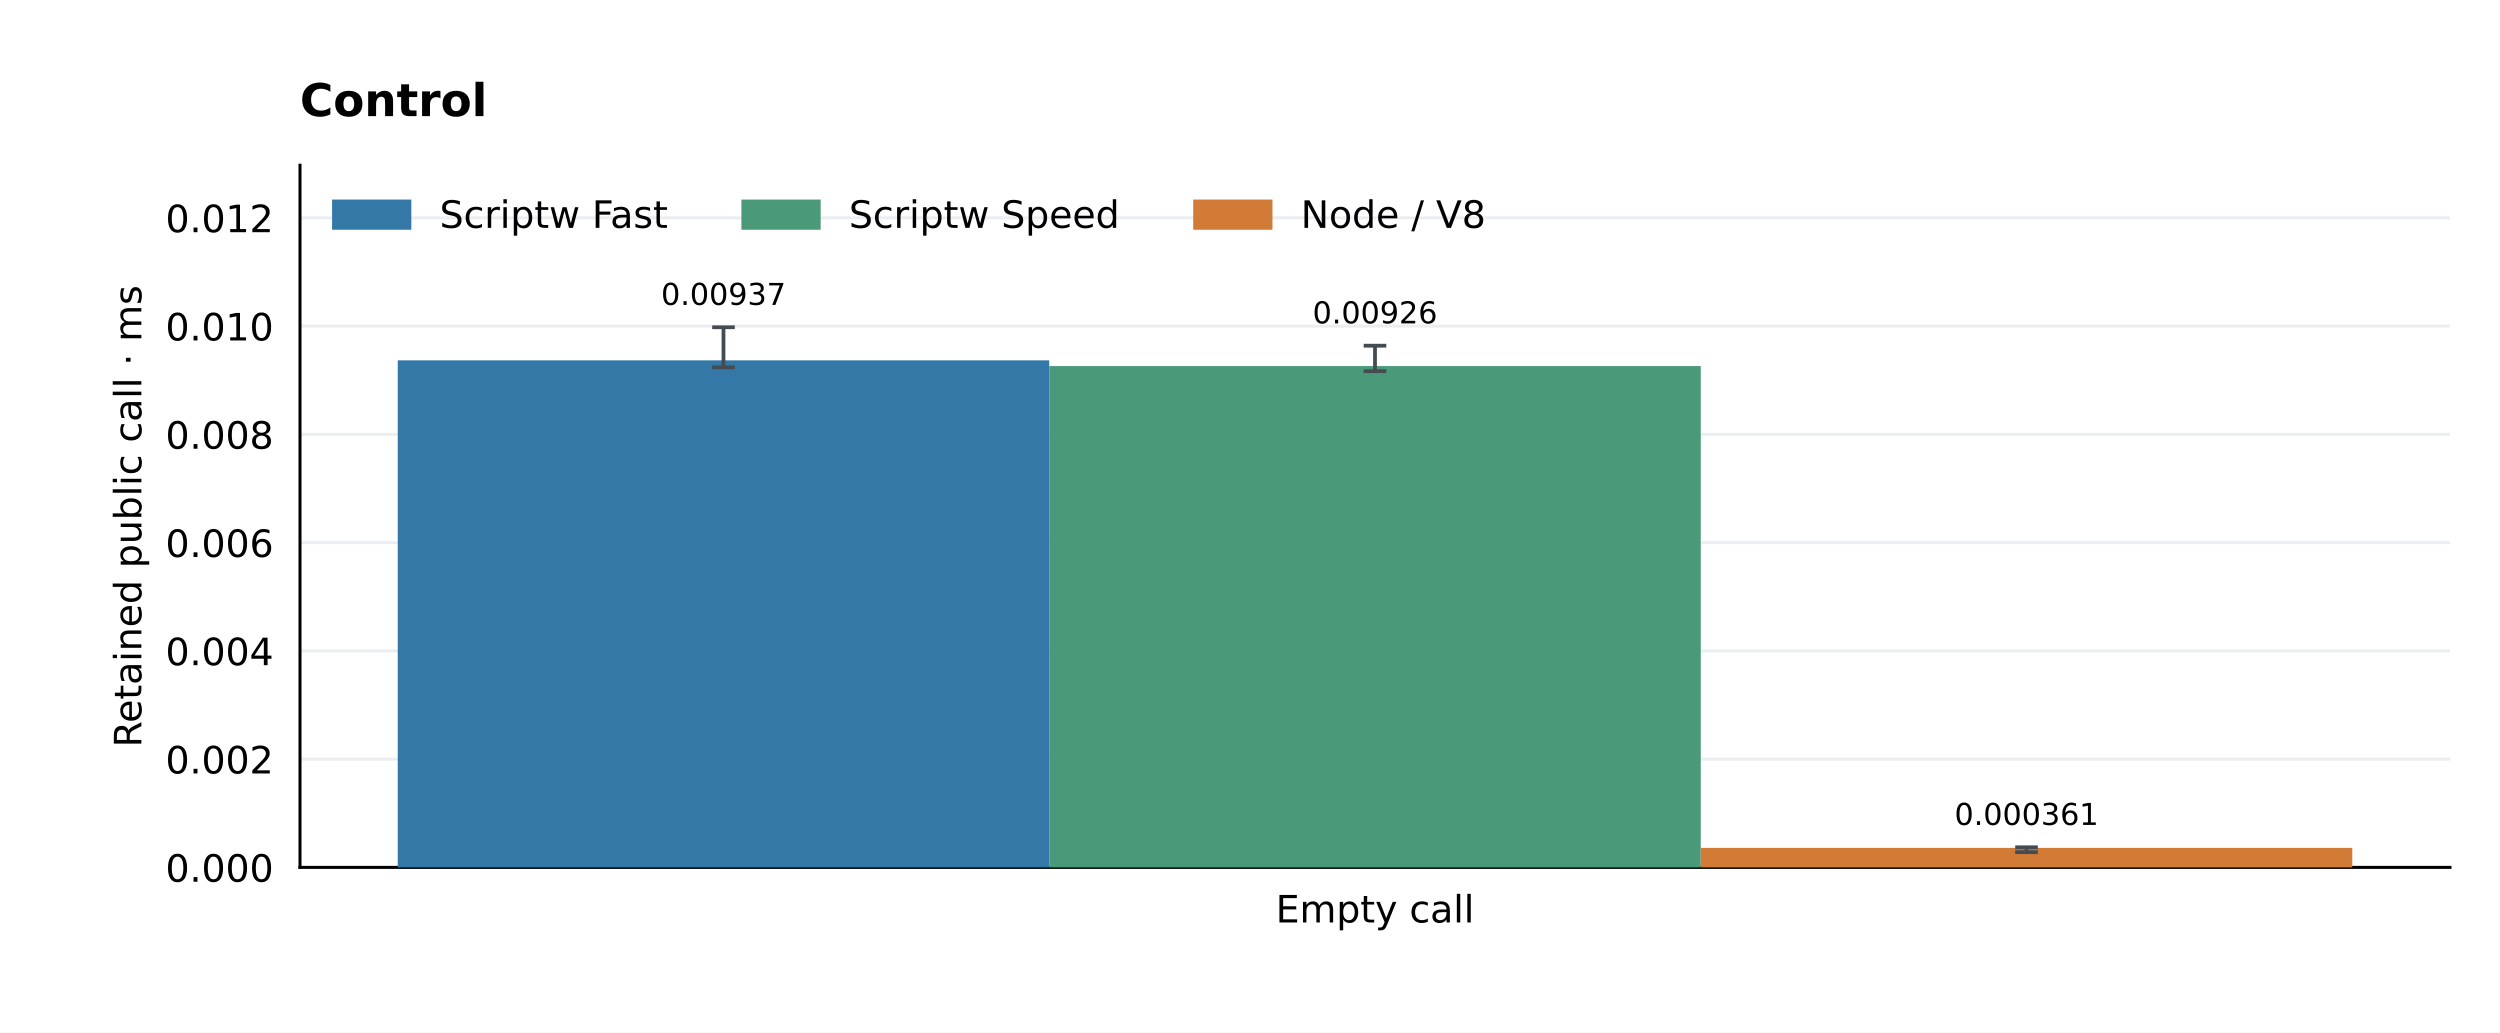
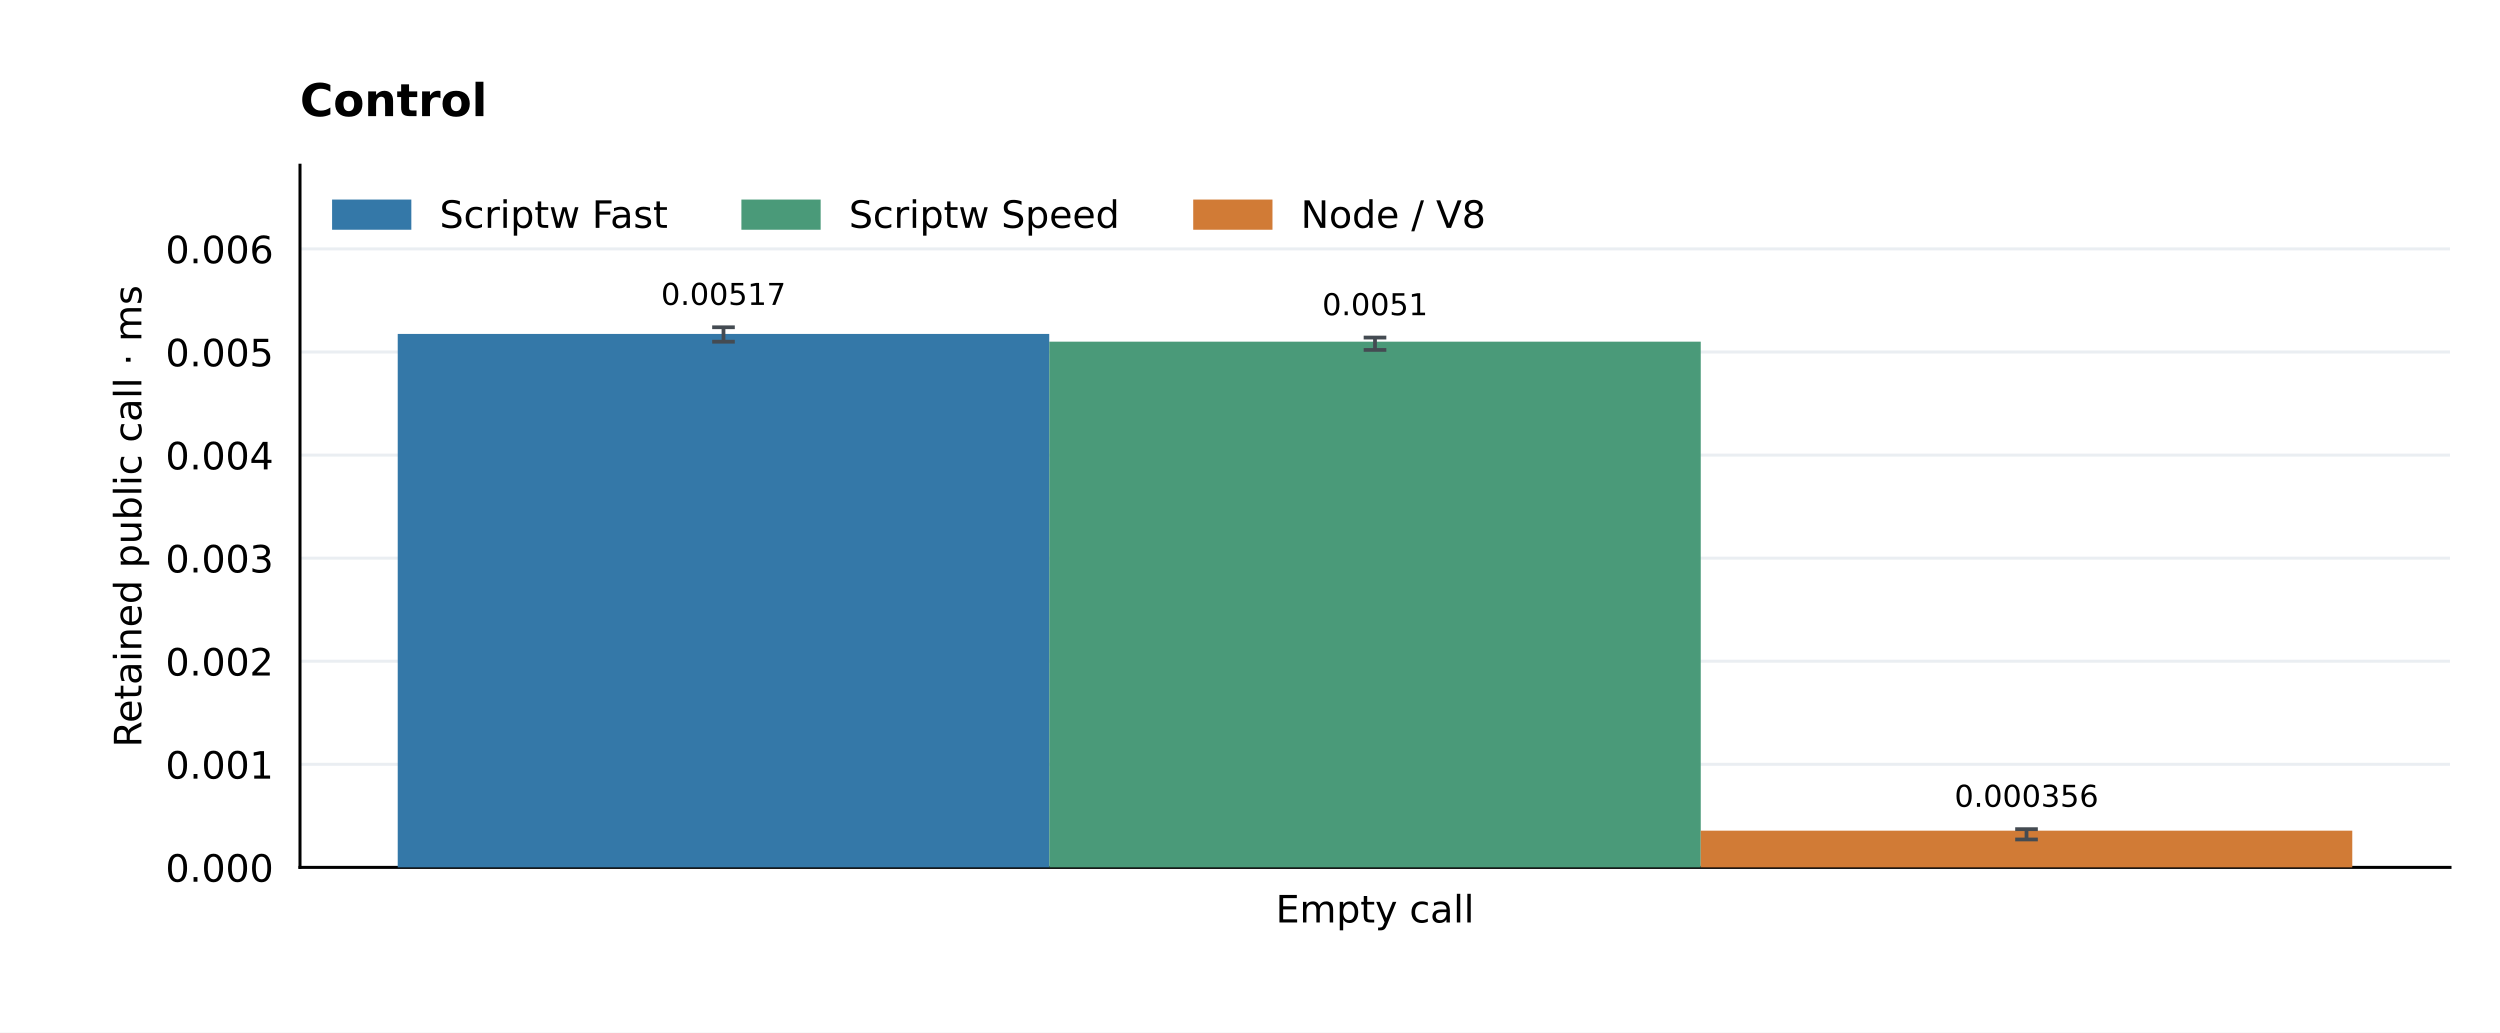
<svg xmlns="http://www.w3.org/2000/svg" xmlns:xlink="http://www.w3.org/1999/xlink" width="662.4pt" height="273.6pt" viewBox="0 0 662.4 273.6" version="1.1">
  <defs>
    <style type="text/css">*{stroke-linejoin: round; stroke-linecap: butt}</style>
  </defs>
  <g id="figure_1">
    <g id="patch_1">
      <path d="M 0 273.6 L 662.4 273.6 L 662.4 0 L 0 0 z " style="fill: #ffffff" />
    </g>
    <g id="axes_1">
      <g id="patch_2">
        <path d="M 79.488 229.824 L 649.152 229.824 L 649.152 43.776 L 79.488 43.776 z " style="fill: #ffffff" />
      </g>
      <g id="matplotlib.axis_1">
        <g id="xtick_1">
          <g id="line2d_1" />
          <g id="text_1">
            <text style="font-size: 10px; font-family: 'DejaVu Sans'; text-anchor: middle" x="364.32" y="244.422" transform="rotate(-0 364.32 244.4224)">Empty call</text>
          </g>
        </g>
      </g>
      <g id="matplotlib.axis_2">
        <g id="ytick_1">
          <g id="line2d_2">
            <path d="M 79.488 229.824 L 649.152 229.824 " clip-path="url(#p7858e82f89)" style="fill: none; stroke: #eaeef2; stroke-width: 0.8; stroke-linecap: square" />
          </g>
          <g id="line2d_3" />
          <g id="text_2">
            <text style="font-size: 10px; font-family: 'DejaVu Sans'; text-anchor: end" x="72.488" y="233.623" transform="rotate(-0 72.488 233.6228)">0.000</text>
          </g>
        </g>
        <g id="ytick_2">
          <g id="line2d_4">
-             <path d="M 79.488 201.141 L 649.152 201.141 " clip-path="url(#p7858e82f89)" style="fill: none; stroke: #eaeef2; stroke-width: 0.8; stroke-linecap: square" />
+             <path d="M 79.488 202.512 L 649.152 202.512 " clip-path="url(#p7858e82f89)" style="fill: none; stroke: #eaeef2; stroke-width: 0.8; stroke-linecap: square" />
          </g>
          <g id="line2d_5" />
          <g id="text_3">
-             <text style="font-size: 10px; font-family: 'DejaVu Sans'; text-anchor: end" x="72.488" y="204.94" transform="rotate(-0 72.488 204.9398)">0.002</text>
+             <text style="font-size: 10px; font-family: 'DejaVu Sans'; text-anchor: end" x="72.488" y="206.311" transform="rotate(-0 72.488 206.311)">0.001</text>
          </g>
        </g>
        <g id="ytick_3">
          <g id="line2d_6">
-             <path d="M 79.488 172.458 L 649.152 172.458 " clip-path="url(#p7858e82f89)" style="fill: none; stroke: #eaeef2; stroke-width: 0.8; stroke-linecap: square" />
+             <path d="M 79.488 175.2 L 649.152 175.2 " clip-path="url(#p7858e82f89)" style="fill: none; stroke: #eaeef2; stroke-width: 0.8; stroke-linecap: square" />
          </g>
          <g id="line2d_7" />
          <g id="text_4">
-             <text style="font-size: 10px; font-family: 'DejaVu Sans'; text-anchor: end" x="72.488" y="176.257" transform="rotate(-0 72.488 176.2568)">0.004</text>
+             <text style="font-size: 10px; font-family: 'DejaVu Sans'; text-anchor: end" x="72.488" y="178.999" transform="rotate(-0 72.488 178.9992)">0.002</text>
          </g>
        </g>
        <g id="ytick_4">
          <g id="line2d_8">
-             <path d="M 79.488 143.775 L 649.152 143.775 " clip-path="url(#p7858e82f89)" style="fill: none; stroke: #eaeef2; stroke-width: 0.8; stroke-linecap: square" />
+             <path d="M 79.488 147.889 L 649.152 147.889 " clip-path="url(#p7858e82f89)" style="fill: none; stroke: #eaeef2; stroke-width: 0.8; stroke-linecap: square" />
          </g>
          <g id="line2d_9" />
          <g id="text_5">
-             <text style="font-size: 10px; font-family: 'DejaVu Sans'; text-anchor: end" x="72.488" y="147.574" transform="rotate(-0 72.488 147.5738)">0.006</text>
+             <text style="font-size: 10px; font-family: 'DejaVu Sans'; text-anchor: end" x="72.488" y="151.687" transform="rotate(-0 72.488 151.6874)">0.003</text>
          </g>
        </g>
        <g id="ytick_5">
          <g id="line2d_10">
-             <path d="M 79.488 115.092 L 649.152 115.092 " clip-path="url(#p7858e82f89)" style="fill: none; stroke: #eaeef2; stroke-width: 0.8; stroke-linecap: square" />
+             <path d="M 79.488 120.577 L 649.152 120.577 " clip-path="url(#p7858e82f89)" style="fill: none; stroke: #eaeef2; stroke-width: 0.8; stroke-linecap: square" />
          </g>
          <g id="line2d_11" />
          <g id="text_6">
-             <text style="font-size: 10px; font-family: 'DejaVu Sans'; text-anchor: end" x="72.488" y="118.891" transform="rotate(-0 72.488 118.8908)">0.008</text>
+             <text style="font-size: 10px; font-family: 'DejaVu Sans'; text-anchor: end" x="72.488" y="124.376" transform="rotate(-0 72.488 124.3756)">0.004</text>
          </g>
        </g>
        <g id="ytick_6">
          <g id="line2d_12">
-             <path d="M 79.488 86.409 L 649.152 86.409 " clip-path="url(#p7858e82f89)" style="fill: none; stroke: #eaeef2; stroke-width: 0.8; stroke-linecap: square" />
+             <path d="M 79.488 93.265 L 649.152 93.265 " clip-path="url(#p7858e82f89)" style="fill: none; stroke: #eaeef2; stroke-width: 0.8; stroke-linecap: square" />
          </g>
          <g id="line2d_13" />
          <g id="text_7">
-             <text style="font-size: 10px; font-family: 'DejaVu Sans'; text-anchor: end" x="72.488" y="90.208" transform="rotate(-0 72.488 90.20781)">0.010</text>
+             <text style="font-size: 10px; font-family: 'DejaVu Sans'; text-anchor: end" x="72.488" y="97.064" transform="rotate(-0 72.488 97.06382)">0.005</text>
          </g>
        </g>
        <g id="ytick_7">
          <g id="line2d_14">
-             <path d="M 79.488 57.726 L 649.152 57.726 " clip-path="url(#p7858e82f89)" style="fill: none; stroke: #eaeef2; stroke-width: 0.8; stroke-linecap: square" />
+             <path d="M 79.488 65.953 L 649.152 65.953 " clip-path="url(#p7858e82f89)" style="fill: none; stroke: #eaeef2; stroke-width: 0.8; stroke-linecap: square" />
          </g>
          <g id="line2d_15" />
          <g id="text_8">
-             <text style="font-size: 10px; font-family: 'DejaVu Sans'; text-anchor: end" x="72.488" y="61.525" transform="rotate(-0 72.488 61.52481)">0.012</text>
+             <text style="font-size: 10px; font-family: 'DejaVu Sans'; text-anchor: end" x="72.488" y="69.752" transform="rotate(-0 72.488 69.75201)">0.006</text>
          </g>
        </g>
        <g id="text_9">
          <text style="font-size: 10px; font-family: 'DejaVu Sans'; text-anchor: middle" x="37.458" y="136.8" transform="rotate(-90 37.45753 136.8)">Retained public call · ms</text>
        </g>
      </g>
      <g id="patch_3">
        <path d="M 79.488 229.824 L 79.488 43.776 " style="fill: none; stroke: #000000; stroke-width: 0.8; stroke-linejoin: miter; stroke-linecap: square" />
      </g>
      <g id="patch_4">
        <path d="M 79.488 229.824 L 649.152 229.824 " style="fill: none; stroke: #000000; stroke-width: 0.8; stroke-linejoin: miter; stroke-linecap: square" />
      </g>
      <g id="patch_5">
-         <path d="M 105.382 229.824 L 278.007 229.824 L 278.007 95.48 L 105.382 95.48 z " clip-path="url(#p7858e82f89)" style="fill: #3478a8" />
+         <path d="M 105.382 229.824 L 278.007 229.824 L 278.007 88.485 L 105.382 88.485 z " clip-path="url(#p7858e82f89)" style="fill: #3478a8" />
      </g>
      <g id="text_10">
-         <text style="font-size: 8px; font-family: 'DejaVu Sans'; text-anchor: middle" x="191.695" y="80.788" transform="rotate(-0 191.6945 80.78828)">0.00937</text>
+         <text style="font-size: 8px; font-family: 'DejaVu Sans'; text-anchor: middle" x="191.695" y="80.788" transform="rotate(-0 191.6945 80.78828)">0.00517</text>
      </g>
      <g id="patch_6">
-         <path d="M 278.007 229.824 L 450.633 229.824 L 450.633 96.986 L 278.007 96.986 z " clip-path="url(#p7858e82f89)" style="fill: #4a9a79" />
+         <path d="M 278.007 229.824 L 450.633 229.824 L 450.633 90.534 L 278.007 90.534 z " clip-path="url(#p7858e82f89)" style="fill: #4a9a79" />
      </g>
      <g id="text_11">
-         <text style="font-size: 8px; font-family: 'DejaVu Sans'; text-anchor: middle" x="364.32" y="85.679" transform="rotate(-0 364.32 85.67873)">0.00926</text>
+         <text style="font-size: 8px; font-family: 'DejaVu Sans'; text-anchor: middle" x="364.32" y="83.519" transform="rotate(-0 364.32 83.51946)">0.0051</text>
      </g>
      <g id="patch_7">
-         <path d="M 450.633 229.824 L 623.258 229.824 L 623.258 224.647 L 450.633 224.647 z " clip-path="url(#p7858e82f89)" style="fill: #d17b36" />
+         <path d="M 450.633 229.824 L 623.258 229.824 L 623.258 220.101 L 450.633 220.101 z " clip-path="url(#p7858e82f89)" style="fill: #d17b36" />
      </g>
      <g id="text_12">
-         <text style="font-size: 8px; font-family: 'DejaVu Sans'; text-anchor: middle" x="536.945" y="218.581" transform="rotate(-0 536.9455 218.5814)">0.000361</text>
+         <text style="font-size: 8px; font-family: 'DejaVu Sans'; text-anchor: middle" x="536.945" y="213.769" transform="rotate(-0 536.9455 213.7694)">0.000356</text>
      </g>
      <g id="text_13">
        <text style="font-weight: 700; font-size: 12px; font-family: 'DejaVu Sans'; text-anchor: start" x="79.488" y="30.776" transform="rotate(-0 79.488 30.776)">Control</text>
      </g>
      <g id="LineCollection_1">
-         <path d="M 191.695 97.337 L 191.695 86.71 " clip-path="url(#p7858e82f89)" style="fill: none; stroke: #444b52" />
+         <path d="M 191.695 90.534 L 191.695 86.71 " clip-path="url(#p7858e82f89)" style="fill: none; stroke: #444b52" />
      </g>
      <g id="line2d_16">
        <defs>
          <path id="mb04b10a1a6" d="M 3 0 L -3 -0 " style="stroke: #444b52" />
        </defs>
        <g clip-path="url(#p7858e82f89)">
-           <use xlink:href="#mb04b10a1a6" x="191.695" y="97.337" style="fill: #1f77b4; stroke: #444b52" />
+           <use xlink:href="#mb04b10a1a6" x="191.695" y="90.534" style="fill: #1f77b4; stroke: #444b52" />
        </g>
      </g>
      <g id="line2d_17">
        <g clip-path="url(#p7858e82f89)">
          <use xlink:href="#mb04b10a1a6" x="191.695" y="86.71" style="fill: #1f77b4; stroke: #444b52" />
        </g>
      </g>
      <g id="LineCollection_2">
-         <path d="M 364.32 98.355 L 364.32 91.601 " clip-path="url(#p7858e82f89)" style="fill: none; stroke: #444b52" />
+         <path d="M 364.32 92.719 L 364.32 89.441 " clip-path="url(#p7858e82f89)" style="fill: none; stroke: #444b52" />
      </g>
      <g id="line2d_18">
        <g clip-path="url(#p7858e82f89)">
-           <use xlink:href="#mb04b10a1a6" x="364.32" y="98.355" style="fill: #1f77b4; stroke: #444b52" />
+           <use xlink:href="#mb04b10a1a6" x="364.32" y="92.719" style="fill: #1f77b4; stroke: #444b52" />
        </g>
      </g>
      <g id="line2d_19">
        <g clip-path="url(#p7858e82f89)">
-           <use xlink:href="#mb04b10a1a6" x="364.32" y="91.601" style="fill: #1f77b4; stroke: #444b52" />
+           <use xlink:href="#mb04b10a1a6" x="364.32" y="89.441" style="fill: #1f77b4; stroke: #444b52" />
        </g>
      </g>
      <g id="LineCollection_3">
-         <path d="M 536.945 225.794 L 536.945 224.503 " clip-path="url(#p7858e82f89)" style="fill: none; stroke: #444b52" />
+         <path d="M 536.945 222.423 L 536.945 219.691 " clip-path="url(#p7858e82f89)" style="fill: none; stroke: #444b52" />
      </g>
      <g id="line2d_20">
        <g clip-path="url(#p7858e82f89)">
-           <use xlink:href="#mb04b10a1a6" x="536.945" y="225.794" style="fill: #1f77b4; stroke: #444b52" />
+           <use xlink:href="#mb04b10a1a6" x="536.945" y="222.423" style="fill: #1f77b4; stroke: #444b52" />
        </g>
      </g>
      <g id="line2d_21">
        <g clip-path="url(#p7858e82f89)">
-           <use xlink:href="#mb04b10a1a6" x="536.945" y="224.503" style="fill: #1f77b4; stroke: #444b52" />
+           <use xlink:href="#mb04b10a1a6" x="536.945" y="219.691" style="fill: #1f77b4; stroke: #444b52" />
        </g>
      </g>
      <g id="legend_1">
        <g id="patch_8">
          <path d="M 88.488 60.374 L 108.488 60.374 L 108.488 53.374 L 88.488 53.374 z " style="fill: #3478a8; stroke: #3478a8; stroke-linejoin: miter" />
        </g>
        <g id="text_14">
          <text style="font-size: 10px; font-family: 'DejaVu Sans'; text-anchor: start" x="116.488" y="60.374" transform="rotate(-0 116.488 60.37444)">Scriptw Fast</text>
        </g>
        <g id="patch_9">
          <path d="M 196.941 60.374 L 216.941 60.374 L 216.941 53.374 L 196.941 53.374 z " style="fill: #4a9a79; stroke: #4a9a79; stroke-linejoin: miter" />
        </g>
        <g id="text_15">
          <text style="font-size: 10px; font-family: 'DejaVu Sans'; text-anchor: start" x="224.941" y="60.374" transform="rotate(-0 224.9411 60.37444)">Scriptw Speed</text>
        </g>
        <g id="patch_10">
          <path d="M 316.654 60.374 L 336.654 60.374 L 336.654 53.374 L 316.654 53.374 z " style="fill: #d17b36; stroke: #d17b36; stroke-linejoin: miter" />
        </g>
        <g id="text_16">
          <text style="font-size: 10px; font-family: 'DejaVu Sans'; text-anchor: start" x="344.654" y="60.374" transform="rotate(-0 344.6536 60.37444)">Node / V8</text>
        </g>
      </g>
    </g>
  </g>
  <defs>
    <clipPath id="p7858e82f89">
      <rect x="79.488" y="43.776" width="569.664" height="186.048" />
    </clipPath>
  </defs>
</svg>
